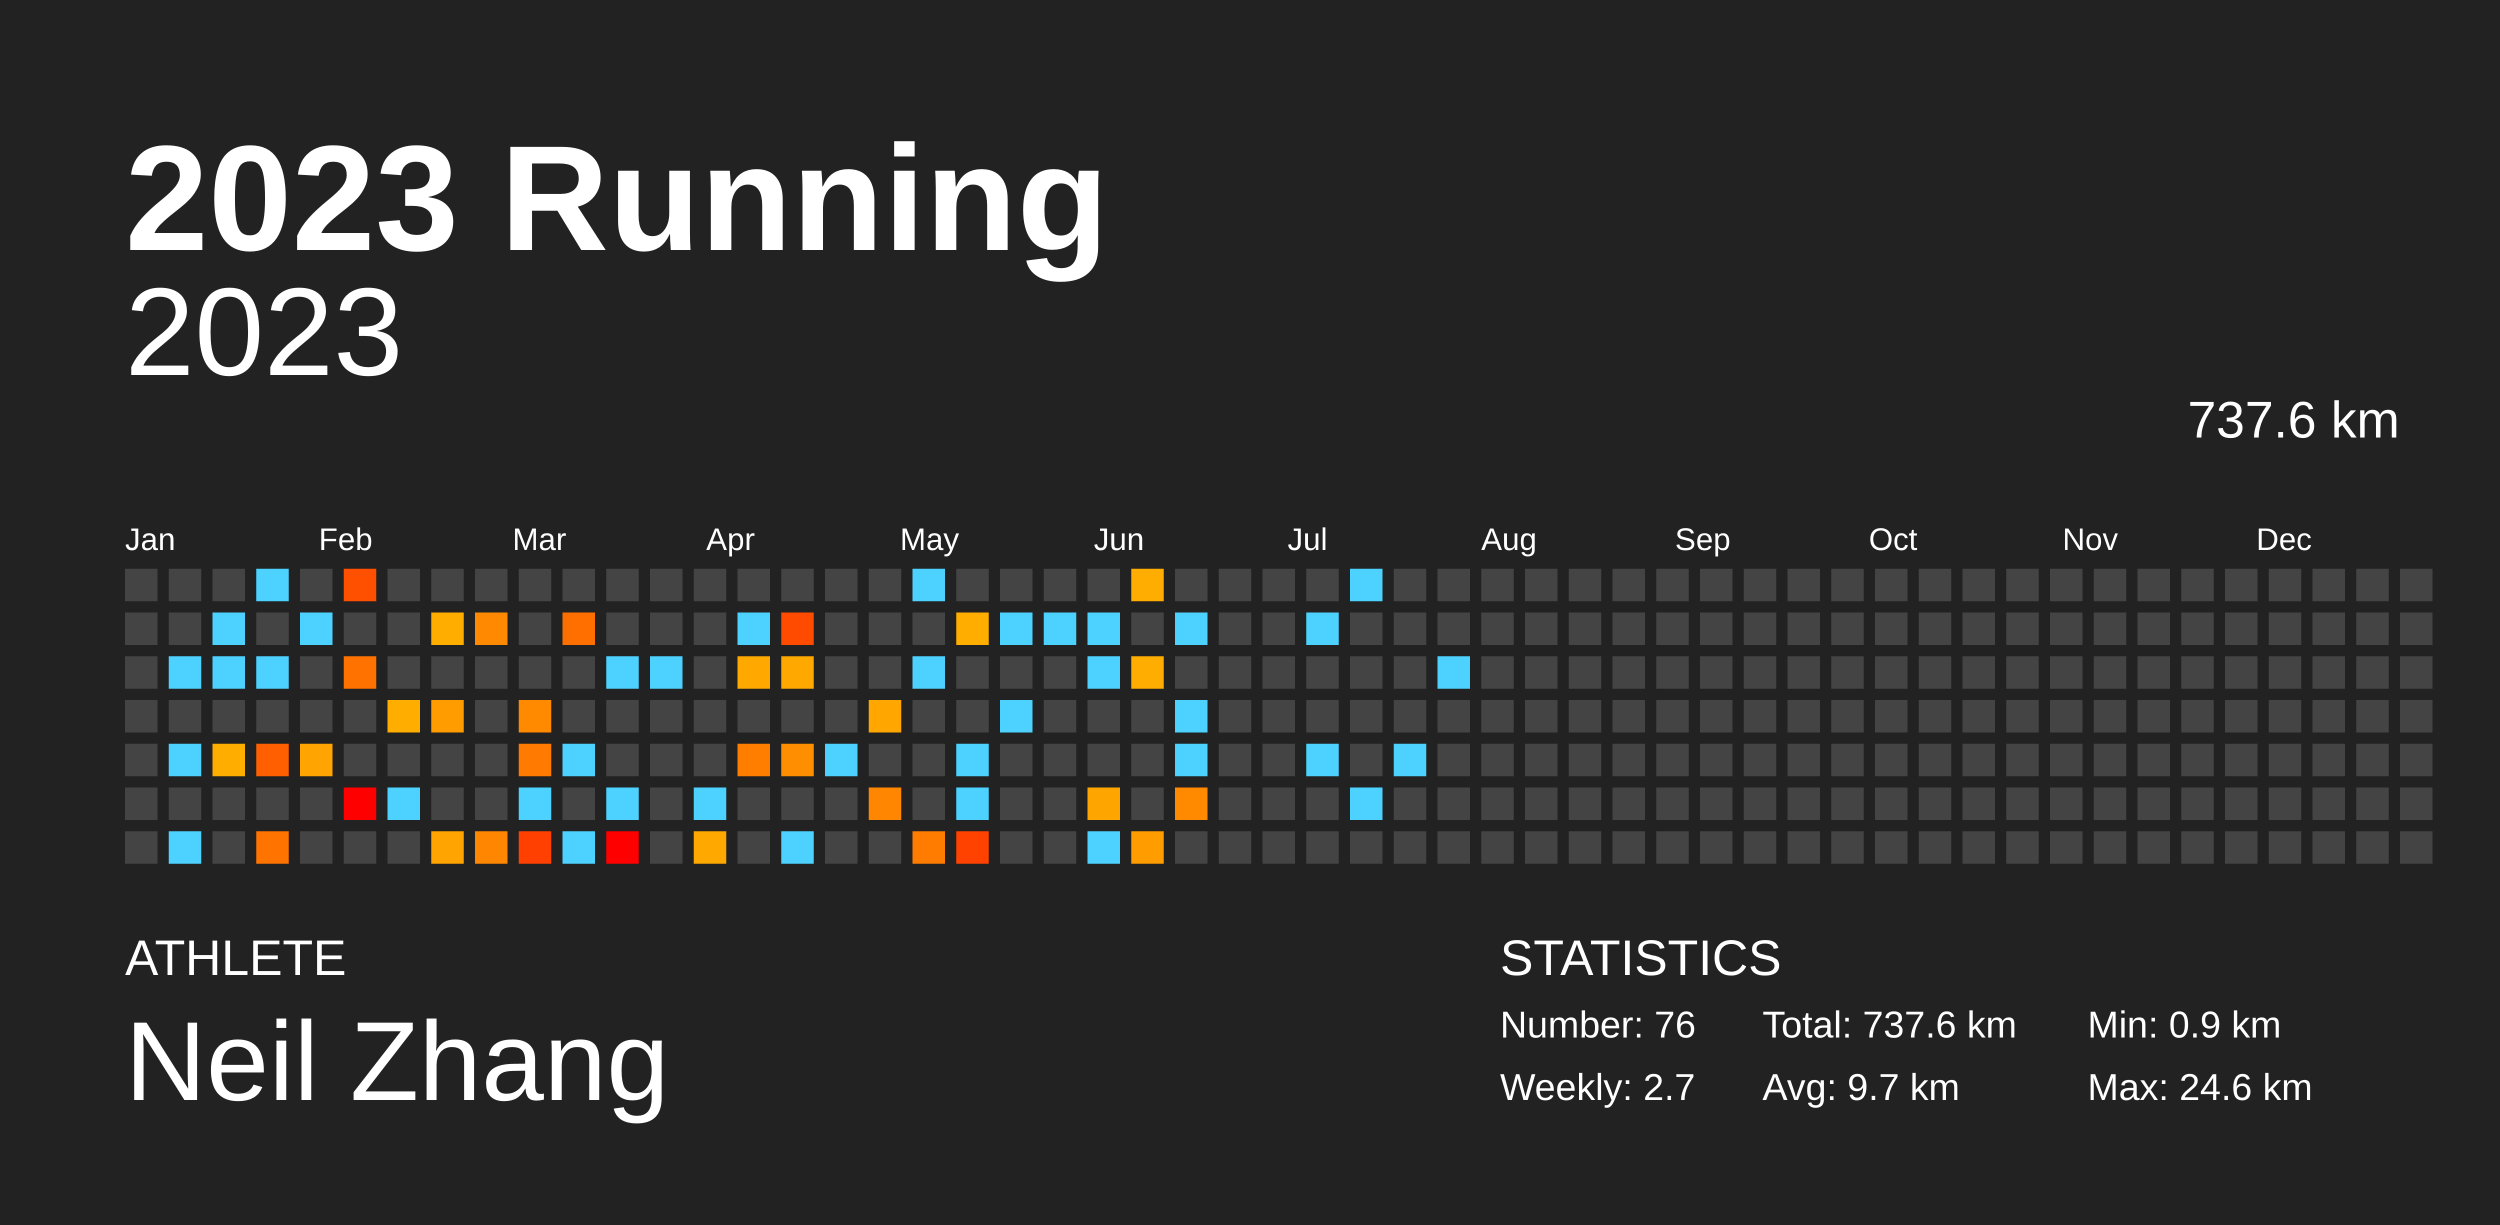
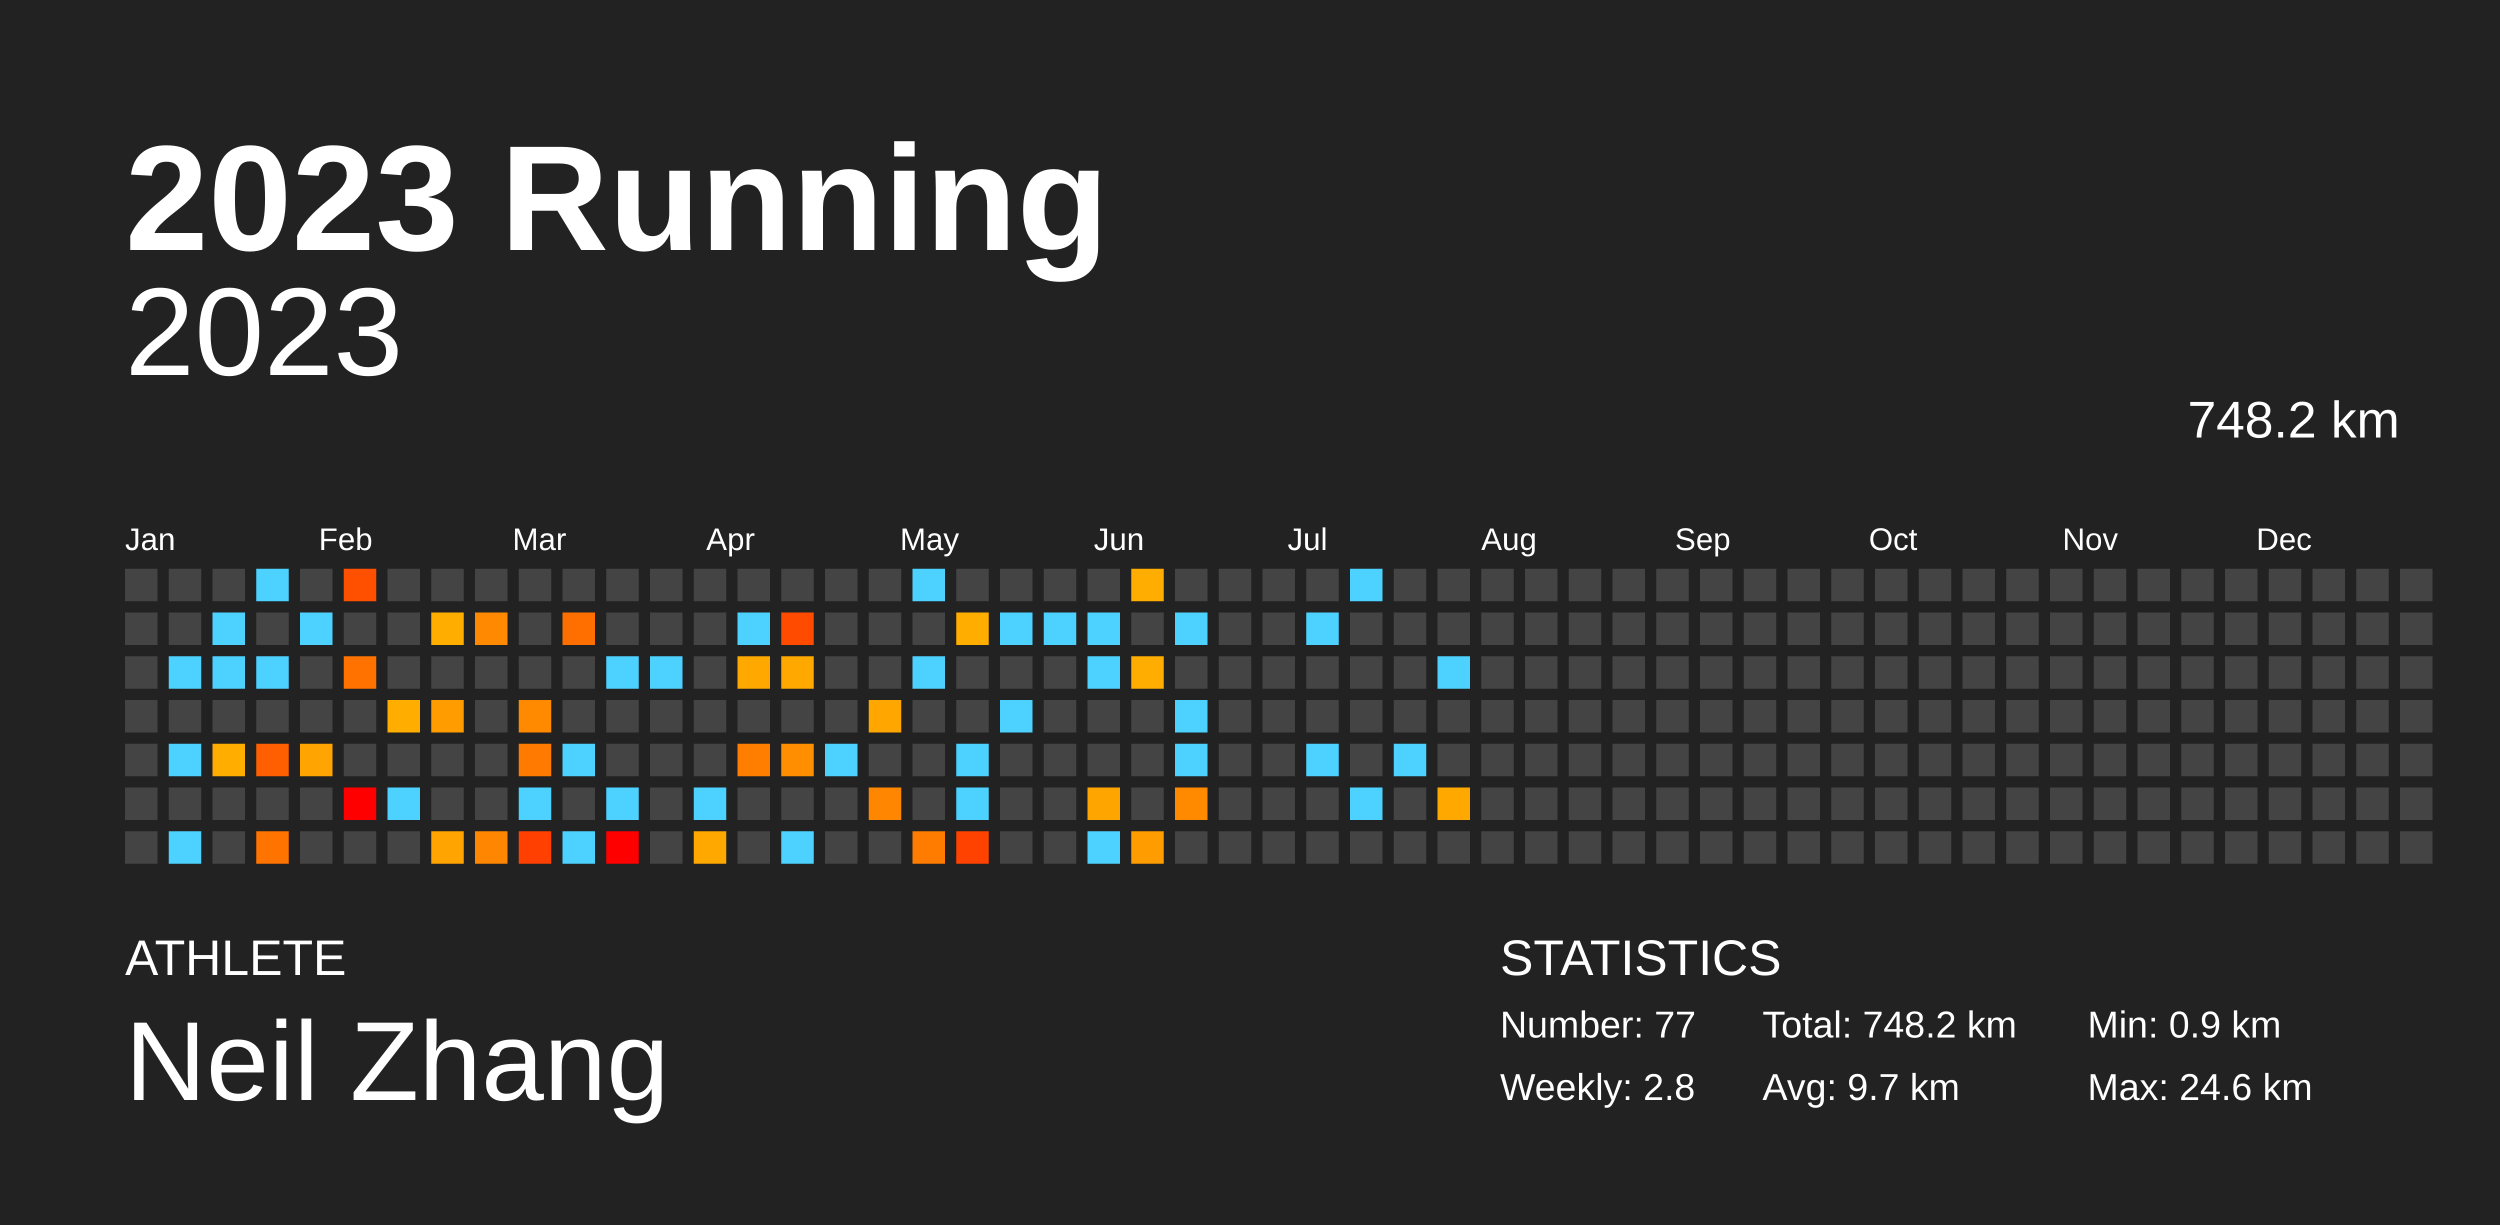
<svg xmlns="http://www.w3.org/2000/svg" baseProfile="full" height="98mm" version="1.1" viewBox="0,0,200,98" width="200mm">
  <defs />
  <rect fill="#222222" height="98" width="200" x="0" y="0" />
  <text fill="#FFFFFF" style="font-size:12px; font-family:Arial; font-weight:bold;" x="10" y="20">2023 Running</text>
  <text fill="#FFFFFF" style="font-size:4px; font-family:Arial" x="10" y="78">ATHLETE</text>
  <text fill="#FFFFFF" style="font-size:9px; font-family:Arial" x="10" y="88">Neil Zhang</text>
  <text fill="#FFFFFF" style="font-size:4px; font-family:Arial" x="120" y="78">STATISTICS</text>
-   <text fill="#FFFFFF" style="font-size:3px; font-family:Arial" x="120" y="83">Number: 76</text>
-   <text fill="#FFFFFF" style="font-size:3px; font-family:Arial" x="120" y="88">Weekly: 2.7</text>
-   <text fill="#FFFFFF" style="font-size:3px; font-family:Arial" x="141" y="83">Total: 737.6 km</text>
+   <text fill="#FFFFFF" style="font-size:3px; font-family:Arial" x="120" y="83">Number: 77</text>
+   <text fill="#FFFFFF" style="font-size:3px; font-family:Arial" x="120" y="88">Weekly: 2.8</text>
+   <text fill="#FFFFFF" style="font-size:3px; font-family:Arial" x="141" y="83">Total: 748.2 km</text>
  <text fill="#FFFFFF" style="font-size:3px; font-family:Arial" x="141" y="88">Avg: 9.7 km</text>
  <text fill="#FFFFFF" style="font-size:3px; font-family:Arial" x="167" y="83">Min: 0.9 km</text>
  <text fill="#FFFFFF" style="font-size:3px; font-family:Arial" x="167" y="88">Max: 24.6 km</text>
  <text alignment-baseline="hanging" fill="#FFFFFF" style="font-size:10.0px; font-family:Arial;" x="10" y="30">2023</text>
-   <text alignment-baseline="hanging" fill="#FFFFFF" style="font-size:4.125px; font-family:Arial;" x="175" y="35">737.6 km</text>
+   <text alignment-baseline="hanging" fill="#FFFFFF" style="font-size:4.125px; font-family:Arial;" x="175" y="35">748.2 km</text>
  <text fill="#FFFFFF" style="font-size:2.5px; font-family:Arial" x="10.0" y="44">Jan</text>
  <text fill="#FFFFFF" style="font-size:2.5px; font-family:Arial" x="25.5" y="44">Feb</text>
  <text fill="#FFFFFF" style="font-size:2.5px; font-family:Arial" x="41.0" y="44">Mar</text>
  <text fill="#FFFFFF" style="font-size:2.5px; font-family:Arial" x="56.5" y="44">Apr</text>
  <text fill="#FFFFFF" style="font-size:2.5px; font-family:Arial" x="72.0" y="44">May</text>
  <text fill="#FFFFFF" style="font-size:2.5px; font-family:Arial" x="87.5" y="44">Jun</text>
  <text fill="#FFFFFF" style="font-size:2.5px; font-family:Arial" x="103.0" y="44">Jul</text>
  <text fill="#FFFFFF" style="font-size:2.5px; font-family:Arial" x="118.5" y="44">Aug</text>
  <text fill="#FFFFFF" style="font-size:2.5px; font-family:Arial" x="134.0" y="44">Sep</text>
  <text fill="#FFFFFF" style="font-size:2.5px; font-family:Arial" x="149.5" y="44">Oct</text>
  <text fill="#FFFFFF" style="font-size:2.5px; font-family:Arial" x="165.0" y="44">Nov</text>
  <text fill="#FFFFFF" style="font-size:2.5px; font-family:Arial" x="180.5" y="44">Dec</text>
  <rect fill="#444444" height="2.6" width="2.6" x="10.0" y="45.5" />
  <rect fill="#444444" height="2.6" width="2.6" x="10.0" y="49.0" />
  <rect fill="#444444" height="2.6" width="2.6" x="10.0" y="52.5" />
  <rect fill="#444444" height="2.6" width="2.6" x="10.0" y="56.0" />
  <rect fill="#444444" height="2.6" width="2.6" x="10.0" y="59.5" />
  <rect fill="#444444" height="2.6" width="2.6" x="10.0" y="63.0" />
  <rect fill="#444444" height="2.6" width="2.6" x="10.0" y="66.5" />
  <rect fill="#444444" height="2.6" width="2.6" x="13.5" y="45.5" />
  <rect fill="#444444" height="2.6" width="2.6" x="13.5" y="49.0" />
  <rect fill="#4dd2ff" height="2.6" width="2.6" x="13.5" y="52.5" />
  <rect fill="#444444" height="2.6" width="2.6" x="13.5" y="56.0" />
  <rect fill="#4dd2ff" height="2.6" width="2.6" x="13.5" y="59.5" />
  <rect fill="#444444" height="2.6" width="2.6" x="13.5" y="63.0" />
  <rect fill="#4dd2ff" height="2.6" width="2.6" x="13.5" y="66.5" />
  <rect fill="#444444" height="2.6" width="2.6" x="17.0" y="45.5" />
  <rect fill="#4dd2ff" height="2.6" width="2.6" x="17.0" y="49.0" />
  <rect fill="#4dd2ff" height="2.6" width="2.6" x="17.0" y="52.5" />
  <rect fill="#444444" height="2.6" width="2.6" x="17.0" y="56.0" />
  <rect fill="#ffae00" height="2.6" width="2.6" x="17.0" y="59.5" />
  <rect fill="#444444" height="2.6" width="2.6" x="17.0" y="63.0" />
  <rect fill="#444444" height="2.6" width="2.6" x="17.0" y="66.5" />
  <rect fill="#4dd2ff" height="2.6" width="2.6" x="20.5" y="45.5" />
  <rect fill="#444444" height="2.6" width="2.6" x="20.5" y="49.0" />
  <rect fill="#4dd2ff" height="2.6" width="2.6" x="20.5" y="52.5" />
  <rect fill="#444444" height="2.6" width="2.6" x="20.5" y="56.0" />
  <rect fill="#ff5f00" height="2.6" width="2.6" x="20.5" y="59.5" />
  <rect fill="#444444" height="2.6" width="2.6" x="20.5" y="63.0" />
  <rect fill="#ff7400" height="2.6" width="2.6" x="20.5" y="66.5" />
  <rect fill="#444444" height="2.6" width="2.6" x="24.0" y="45.5" />
  <rect fill="#4dd2ff" height="2.6" width="2.6" x="24.0" y="49.0" />
  <rect fill="#444444" height="2.6" width="2.6" x="24.0" y="52.5" />
  <rect fill="#444444" height="2.6" width="2.6" x="24.0" y="56.0" />
  <rect fill="#ffa400" height="2.6" width="2.6" x="24.0" y="59.5" />
  <rect fill="#444444" height="2.6" width="2.6" x="24.0" y="63.0" />
  <rect fill="#444444" height="2.6" width="2.6" x="24.0" y="66.5" />
  <rect fill="#ff5000" height="2.6" width="2.6" x="27.5" y="45.5" />
  <rect fill="#444444" height="2.6" width="2.6" x="27.5" y="49.0" />
  <rect fill="#ff7200" height="2.6" width="2.6" x="27.5" y="52.5" />
  <rect fill="#444444" height="2.6" width="2.6" x="27.5" y="56.0" />
  <rect fill="#444444" height="2.6" width="2.6" x="27.5" y="59.5" />
  <rect fill="red" height="2.6" width="2.6" x="27.5" y="63.0" />
  <rect fill="#444444" height="2.6" width="2.6" x="27.5" y="66.5" />
  <rect fill="#444444" height="2.6" width="2.6" x="31.0" y="45.5" />
  <rect fill="#444444" height="2.6" width="2.6" x="31.0" y="49.0" />
  <rect fill="#444444" height="2.6" width="2.6" x="31.0" y="52.5" />
  <rect fill="#ffae00" height="2.6" width="2.6" x="31.0" y="56.0" />
  <rect fill="#444444" height="2.6" width="2.6" x="31.0" y="59.5" />
  <rect fill="#4dd2ff" height="2.6" width="2.6" x="31.0" y="63.0" />
  <rect fill="#444444" height="2.6" width="2.6" x="31.0" y="66.5" />
  <rect fill="#444444" height="2.6" width="2.6" x="34.5" y="45.5" />
  <rect fill="#ffae00" height="2.6" width="2.6" x="34.5" y="49.0" />
  <rect fill="#444444" height="2.6" width="2.6" x="34.5" y="52.5" />
  <rect fill="#ff9c00" height="2.6" width="2.6" x="34.5" y="56.0" />
  <rect fill="#444444" height="2.6" width="2.6" x="34.5" y="59.5" />
  <rect fill="#444444" height="2.6" width="2.6" x="34.5" y="63.0" />
  <rect fill="#ffa400" height="2.6" width="2.6" x="34.5" y="66.5" />
  <rect fill="#444444" height="2.6" width="2.6" x="38.0" y="45.5" />
  <rect fill="#ff8900" height="2.6" width="2.6" x="38.0" y="49.0" />
  <rect fill="#444444" height="2.6" width="2.6" x="38.0" y="52.5" />
  <rect fill="#444444" height="2.6" width="2.6" x="38.0" y="56.0" />
  <rect fill="#444444" height="2.6" width="2.6" x="38.0" y="59.5" />
  <rect fill="#444444" height="2.6" width="2.6" x="38.0" y="63.0" />
  <rect fill="#ff8600" height="2.6" width="2.6" x="38.0" y="66.5" />
  <rect fill="#444444" height="2.6" width="2.6" x="41.5" y="45.5" />
  <rect fill="#444444" height="2.6" width="2.6" x="41.5" y="49.0" />
  <rect fill="#444444" height="2.6" width="2.6" x="41.5" y="52.5" />
  <rect fill="#ff8a00" height="2.6" width="2.6" x="41.5" y="56.0" />
  <rect fill="#ff7a00" height="2.6" width="2.6" x="41.5" y="59.5" />
  <rect fill="#4dd2ff" height="2.6" width="2.6" x="41.5" y="63.0" />
  <rect fill="#ff4000" height="2.6" width="2.6" x="41.5" y="66.5" />
  <rect fill="#444444" height="2.6" width="2.6" x="45.0" y="45.5" />
  <rect fill="#ff6f00" height="2.6" width="2.6" x="45.0" y="49.0" />
  <rect fill="#444444" height="2.6" width="2.6" x="45.0" y="52.5" />
  <rect fill="#444444" height="2.6" width="2.6" x="45.0" y="56.0" />
  <rect fill="#4dd2ff" height="2.6" width="2.6" x="45.0" y="59.5" />
  <rect fill="#444444" height="2.6" width="2.6" x="45.0" y="63.0" />
  <rect fill="#4dd2ff" height="2.6" width="2.6" x="45.0" y="66.5" />
  <rect fill="#444444" height="2.6" width="2.6" x="48.5" y="45.5" />
  <rect fill="#444444" height="2.6" width="2.6" x="48.5" y="49.0" />
  <rect fill="#4dd2ff" height="2.6" width="2.6" x="48.5" y="52.5" />
  <rect fill="#444444" height="2.6" width="2.6" x="48.5" y="56.0" />
  <rect fill="#444444" height="2.6" width="2.6" x="48.5" y="59.5" />
  <rect fill="#4dd2ff" height="2.6" width="2.6" x="48.5" y="63.0" />
  <rect fill="red" height="2.6" width="2.6" x="48.5" y="66.5" />
  <rect fill="#444444" height="2.6" width="2.6" x="52.0" y="45.5" />
  <rect fill="#444444" height="2.6" width="2.6" x="52.0" y="49.0" />
  <rect fill="#4dd2ff" height="2.6" width="2.6" x="52.0" y="52.5" />
  <rect fill="#444444" height="2.6" width="2.6" x="52.0" y="56.0" />
  <rect fill="#444444" height="2.6" width="2.6" x="52.0" y="59.5" />
  <rect fill="#444444" height="2.6" width="2.6" x="52.0" y="63.0" />
  <rect fill="#444444" height="2.6" width="2.6" x="52.0" y="66.5" />
  <rect fill="#444444" height="2.6" width="2.6" x="55.5" y="45.5" />
  <rect fill="#444444" height="2.6" width="2.6" x="55.5" y="49.0" />
  <rect fill="#444444" height="2.6" width="2.6" x="55.5" y="52.5" />
  <rect fill="#444444" height="2.6" width="2.6" x="55.5" y="56.0" />
  <rect fill="#444444" height="2.6" width="2.6" x="55.5" y="59.5" />
  <rect fill="#4dd2ff" height="2.6" width="2.6" x="55.5" y="63.0" />
  <rect fill="#ffa800" height="2.6" width="2.6" x="55.5" y="66.5" />
  <rect fill="#444444" height="2.6" width="2.6" x="59.0" y="45.5" />
  <rect fill="#4dd2ff" height="2.6" width="2.6" x="59.0" y="49.0" />
  <rect fill="#ffa800" height="2.6" width="2.6" x="59.0" y="52.5" />
  <rect fill="#444444" height="2.6" width="2.6" x="59.0" y="56.0" />
  <rect fill="#ff7e00" height="2.6" width="2.6" x="59.0" y="59.5" />
  <rect fill="#444444" height="2.6" width="2.6" x="59.0" y="63.0" />
  <rect fill="#444444" height="2.6" width="2.6" x="59.0" y="66.5" />
  <rect fill="#444444" height="2.6" width="2.6" x="62.5" y="45.5" />
  <rect fill="#ff4b00" height="2.6" width="2.6" x="62.5" y="49.0" />
  <rect fill="#ffa800" height="2.6" width="2.6" x="62.5" y="52.5" />
  <rect fill="#444444" height="2.6" width="2.6" x="62.5" y="56.0" />
  <rect fill="#ff8f00" height="2.6" width="2.6" x="62.5" y="59.5" />
  <rect fill="#444444" height="2.6" width="2.6" x="62.5" y="63.0" />
  <rect fill="#4dd2ff" height="2.6" width="2.6" x="62.5" y="66.5" />
  <rect fill="#444444" height="2.6" width="2.6" x="66.0" y="45.5" />
  <rect fill="#444444" height="2.6" width="2.6" x="66.0" y="49.0" />
  <rect fill="#444444" height="2.6" width="2.6" x="66.0" y="52.5" />
  <rect fill="#444444" height="2.6" width="2.6" x="66.0" y="56.0" />
  <rect fill="#4dd2ff" height="2.6" width="2.6" x="66.0" y="59.5" />
  <rect fill="#444444" height="2.6" width="2.6" x="66.0" y="63.0" />
  <rect fill="#444444" height="2.6" width="2.6" x="66.0" y="66.5" />
  <rect fill="#444444" height="2.6" width="2.6" x="69.5" y="45.5" />
  <rect fill="#444444" height="2.6" width="2.6" x="69.5" y="49.0" />
  <rect fill="#444444" height="2.6" width="2.6" x="69.5" y="52.5" />
  <rect fill="#ffa700" height="2.6" width="2.6" x="69.5" y="56.0" />
  <rect fill="#444444" height="2.6" width="2.6" x="69.5" y="59.5" />
  <rect fill="#ff8600" height="2.6" width="2.6" x="69.5" y="63.0" />
  <rect fill="#444444" height="2.6" width="2.6" x="69.5" y="66.5" />
  <rect fill="#4dd2ff" height="2.6" width="2.6" x="73.0" y="45.5" />
  <rect fill="#444444" height="2.6" width="2.6" x="73.0" y="49.0" />
  <rect fill="#4dd2ff" height="2.6" width="2.6" x="73.0" y="52.5" />
  <rect fill="#444444" height="2.6" width="2.6" x="73.0" y="56.0" />
  <rect fill="#444444" height="2.6" width="2.6" x="73.0" y="59.5" />
  <rect fill="#444444" height="2.6" width="2.6" x="73.0" y="63.0" />
  <rect fill="#ff7c00" height="2.6" width="2.6" x="73.0" y="66.5" />
  <rect fill="#444444" height="2.6" width="2.6" x="76.5" y="45.5" />
  <rect fill="#ffae00" height="2.6" width="2.6" x="76.5" y="49.0" />
  <rect fill="#444444" height="2.6" width="2.6" x="76.5" y="52.5" />
  <rect fill="#444444" height="2.6" width="2.6" x="76.5" y="56.0" />
  <rect fill="#4dd2ff" height="2.6" width="2.6" x="76.5" y="59.5" />
  <rect fill="#4dd2ff" height="2.6" width="2.6" x="76.5" y="63.0" />
  <rect fill="#ff4200" height="2.6" width="2.6" x="76.5" y="66.5" />
  <rect fill="#444444" height="2.6" width="2.6" x="80.0" y="45.5" />
  <rect fill="#4dd2ff" height="2.6" width="2.6" x="80.0" y="49.0" />
  <rect fill="#444444" height="2.6" width="2.6" x="80.0" y="52.5" />
  <rect fill="#4dd2ff" height="2.6" width="2.6" x="80.0" y="56.0" />
  <rect fill="#444444" height="2.6" width="2.6" x="80.0" y="59.5" />
  <rect fill="#444444" height="2.6" width="2.6" x="80.0" y="63.0" />
  <rect fill="#444444" height="2.6" width="2.6" x="80.0" y="66.5" />
  <rect fill="#444444" height="2.6" width="2.6" x="83.5" y="45.5" />
  <rect fill="#4dd2ff" height="2.6" width="2.6" x="83.5" y="49.0" />
  <rect fill="#444444" height="2.6" width="2.6" x="83.5" y="52.5" />
  <rect fill="#444444" height="2.6" width="2.6" x="83.5" y="56.0" />
  <rect fill="#444444" height="2.6" width="2.6" x="83.5" y="59.5" />
  <rect fill="#444444" height="2.6" width="2.6" x="83.5" y="63.0" />
  <rect fill="#444444" height="2.6" width="2.6" x="83.5" y="66.5" />
  <rect fill="#444444" height="2.6" width="2.6" x="87.0" y="45.5" />
  <rect fill="#4dd2ff" height="2.6" width="2.6" x="87.0" y="49.0" />
  <rect fill="#4dd2ff" height="2.6" width="2.6" x="87.0" y="52.5" />
  <rect fill="#444444" height="2.6" width="2.6" x="87.0" y="56.0" />
  <rect fill="#444444" height="2.6" width="2.6" x="87.0" y="59.5" />
  <rect fill="#ffa500" height="2.6" width="2.6" x="87.0" y="63.0" />
  <rect fill="#4dd2ff" height="2.6" width="2.6" x="87.0" y="66.5" />
  <rect fill="#ffad00" height="2.6" width="2.6" x="90.5" y="45.5" />
  <rect fill="#444444" height="2.6" width="2.6" x="90.5" y="49.0" />
  <rect fill="#ffad00" height="2.6" width="2.6" x="90.5" y="52.5" />
  <rect fill="#444444" height="2.6" width="2.6" x="90.5" y="56.0" />
  <rect fill="#444444" height="2.6" width="2.6" x="90.5" y="59.5" />
  <rect fill="#444444" height="2.6" width="2.6" x="90.5" y="63.0" />
  <rect fill="#ff9c00" height="2.6" width="2.6" x="90.5" y="66.5" />
  <rect fill="#444444" height="2.6" width="2.6" x="94.0" y="45.5" />
  <rect fill="#4dd2ff" height="2.6" width="2.6" x="94.0" y="49.0" />
  <rect fill="#444444" height="2.6" width="2.6" x="94.0" y="52.5" />
  <rect fill="#4dd2ff" height="2.6" width="2.6" x="94.0" y="56.0" />
  <rect fill="#4dd2ff" height="2.6" width="2.6" x="94.0" y="59.5" />
  <rect fill="#ff8a00" height="2.6" width="2.6" x="94.0" y="63.0" />
  <rect fill="#444444" height="2.6" width="2.6" x="94.0" y="66.5" />
  <rect fill="#444444" height="2.6" width="2.6" x="97.5" y="45.5" />
  <rect fill="#444444" height="2.6" width="2.6" x="97.5" y="49.0" />
  <rect fill="#444444" height="2.6" width="2.6" x="97.5" y="52.5" />
  <rect fill="#444444" height="2.6" width="2.6" x="97.5" y="56.0" />
  <rect fill="#444444" height="2.6" width="2.6" x="97.5" y="59.5" />
  <rect fill="#444444" height="2.6" width="2.6" x="97.5" y="63.0" />
  <rect fill="#444444" height="2.6" width="2.6" x="97.5" y="66.5" />
  <rect fill="#444444" height="2.6" width="2.6" x="101.0" y="45.5" />
  <rect fill="#444444" height="2.6" width="2.6" x="101.0" y="49.0" />
  <rect fill="#444444" height="2.6" width="2.6" x="101.0" y="52.5" />
  <rect fill="#444444" height="2.6" width="2.6" x="101.0" y="56.0" />
  <rect fill="#444444" height="2.6" width="2.6" x="101.0" y="59.5" />
  <rect fill="#444444" height="2.6" width="2.6" x="101.0" y="63.0" />
  <rect fill="#444444" height="2.6" width="2.6" x="101.0" y="66.5" />
  <rect fill="#444444" height="2.6" width="2.6" x="104.5" y="45.5" />
  <rect fill="#4dd2ff" height="2.6" width="2.6" x="104.5" y="49.0" />
  <rect fill="#444444" height="2.6" width="2.6" x="104.5" y="52.5" />
  <rect fill="#444444" height="2.6" width="2.6" x="104.5" y="56.0" />
  <rect fill="#4dd2ff" height="2.6" width="2.6" x="104.5" y="59.5" />
  <rect fill="#444444" height="2.6" width="2.6" x="104.5" y="63.0" />
  <rect fill="#444444" height="2.6" width="2.6" x="104.5" y="66.5" />
  <rect fill="#4dd2ff" height="2.6" width="2.6" x="108.0" y="45.5" />
  <rect fill="#444444" height="2.6" width="2.6" x="108.0" y="49.0" />
  <rect fill="#444444" height="2.6" width="2.6" x="108.0" y="52.5" />
  <rect fill="#444444" height="2.6" width="2.6" x="108.0" y="56.0" />
  <rect fill="#444444" height="2.6" width="2.6" x="108.0" y="59.5" />
  <rect fill="#4dd2ff" height="2.6" width="2.6" x="108.0" y="63.0" />
  <rect fill="#444444" height="2.6" width="2.6" x="108.0" y="66.5" />
  <rect fill="#444444" height="2.6" width="2.6" x="111.5" y="45.5" />
  <rect fill="#444444" height="2.6" width="2.6" x="111.5" y="49.0" />
  <rect fill="#444444" height="2.6" width="2.6" x="111.5" y="52.5" />
  <rect fill="#444444" height="2.6" width="2.6" x="111.5" y="56.0" />
  <rect fill="#4dd2ff" height="2.6" width="2.6" x="111.5" y="59.5" />
  <rect fill="#444444" height="2.6" width="2.6" x="111.5" y="63.0" />
  <rect fill="#444444" height="2.6" width="2.6" x="111.5" y="66.5" />
  <rect fill="#444444" height="2.6" width="2.6" x="115.0" y="45.5" />
  <rect fill="#444444" height="2.6" width="2.6" x="115.0" y="49.0" />
  <rect fill="#4dd2ff" height="2.6" width="2.6" x="115.0" y="52.5" />
  <rect fill="#444444" height="2.6" width="2.6" x="115.0" y="56.0" />
  <rect fill="#444444" height="2.6" width="2.6" x="115.0" y="59.5" />
-   <rect fill="#444444" height="2.6" width="2.6" x="115.0" y="63.0" />
+   <rect fill="#ffa800" height="2.6" width="2.6" x="115.0" y="63.0" />
  <rect fill="#444444" height="2.6" width="2.6" x="115.0" y="66.5" />
  <rect fill="#444444" height="2.6" width="2.6" x="118.5" y="45.5" />
  <rect fill="#444444" height="2.6" width="2.6" x="118.5" y="49.0" />
  <rect fill="#444444" height="2.6" width="2.6" x="118.5" y="52.5" />
  <rect fill="#444444" height="2.6" width="2.6" x="118.5" y="56.0" />
  <rect fill="#444444" height="2.6" width="2.6" x="118.5" y="59.5" />
  <rect fill="#444444" height="2.6" width="2.6" x="118.5" y="63.0" />
  <rect fill="#444444" height="2.6" width="2.6" x="118.5" y="66.5" />
  <rect fill="#444444" height="2.6" width="2.6" x="122.0" y="45.5" />
  <rect fill="#444444" height="2.6" width="2.6" x="122.0" y="49.0" />
  <rect fill="#444444" height="2.6" width="2.6" x="122.0" y="52.5" />
  <rect fill="#444444" height="2.6" width="2.6" x="122.0" y="56.0" />
  <rect fill="#444444" height="2.6" width="2.6" x="122.0" y="59.5" />
  <rect fill="#444444" height="2.6" width="2.6" x="122.0" y="63.0" />
  <rect fill="#444444" height="2.6" width="2.6" x="122.0" y="66.5" />
  <rect fill="#444444" height="2.6" width="2.6" x="125.5" y="45.5" />
  <rect fill="#444444" height="2.6" width="2.6" x="125.5" y="49.0" />
  <rect fill="#444444" height="2.6" width="2.6" x="125.5" y="52.5" />
  <rect fill="#444444" height="2.6" width="2.6" x="125.5" y="56.0" />
  <rect fill="#444444" height="2.6" width="2.6" x="125.5" y="59.5" />
  <rect fill="#444444" height="2.6" width="2.6" x="125.5" y="63.0" />
  <rect fill="#444444" height="2.6" width="2.6" x="125.5" y="66.5" />
  <rect fill="#444444" height="2.6" width="2.6" x="129.0" y="45.5" />
  <rect fill="#444444" height="2.6" width="2.6" x="129.0" y="49.0" />
  <rect fill="#444444" height="2.6" width="2.6" x="129.0" y="52.5" />
  <rect fill="#444444" height="2.6" width="2.6" x="129.0" y="56.0" />
  <rect fill="#444444" height="2.6" width="2.6" x="129.0" y="59.5" />
  <rect fill="#444444" height="2.6" width="2.6" x="129.0" y="63.0" />
  <rect fill="#444444" height="2.6" width="2.6" x="129.0" y="66.5" />
  <rect fill="#444444" height="2.6" width="2.6" x="132.5" y="45.5" />
  <rect fill="#444444" height="2.6" width="2.6" x="132.5" y="49.0" />
  <rect fill="#444444" height="2.6" width="2.6" x="132.5" y="52.5" />
  <rect fill="#444444" height="2.6" width="2.6" x="132.5" y="56.0" />
  <rect fill="#444444" height="2.6" width="2.6" x="132.5" y="59.5" />
  <rect fill="#444444" height="2.6" width="2.6" x="132.5" y="63.0" />
  <rect fill="#444444" height="2.6" width="2.6" x="132.5" y="66.5" />
  <rect fill="#444444" height="2.6" width="2.6" x="136.0" y="45.5" />
  <rect fill="#444444" height="2.6" width="2.6" x="136.0" y="49.0" />
  <rect fill="#444444" height="2.6" width="2.6" x="136.0" y="52.5" />
  <rect fill="#444444" height="2.6" width="2.6" x="136.0" y="56.0" />
  <rect fill="#444444" height="2.6" width="2.6" x="136.0" y="59.5" />
  <rect fill="#444444" height="2.6" width="2.6" x="136.0" y="63.0" />
  <rect fill="#444444" height="2.6" width="2.6" x="136.0" y="66.5" />
  <rect fill="#444444" height="2.6" width="2.6" x="139.5" y="45.5" />
  <rect fill="#444444" height="2.6" width="2.6" x="139.5" y="49.0" />
  <rect fill="#444444" height="2.6" width="2.6" x="139.5" y="52.5" />
  <rect fill="#444444" height="2.6" width="2.6" x="139.5" y="56.0" />
  <rect fill="#444444" height="2.6" width="2.6" x="139.5" y="59.5" />
  <rect fill="#444444" height="2.6" width="2.6" x="139.5" y="63.0" />
  <rect fill="#444444" height="2.6" width="2.6" x="139.5" y="66.5" />
  <rect fill="#444444" height="2.6" width="2.6" x="143.0" y="45.5" />
  <rect fill="#444444" height="2.6" width="2.6" x="143.0" y="49.0" />
  <rect fill="#444444" height="2.6" width="2.6" x="143.0" y="52.5" />
  <rect fill="#444444" height="2.6" width="2.6" x="143.0" y="56.0" />
  <rect fill="#444444" height="2.6" width="2.6" x="143.0" y="59.5" />
  <rect fill="#444444" height="2.6" width="2.6" x="143.0" y="63.0" />
  <rect fill="#444444" height="2.6" width="2.6" x="143.0" y="66.5" />
  <rect fill="#444444" height="2.6" width="2.6" x="146.5" y="45.5" />
  <rect fill="#444444" height="2.6" width="2.6" x="146.5" y="49.0" />
  <rect fill="#444444" height="2.6" width="2.6" x="146.5" y="52.5" />
  <rect fill="#444444" height="2.6" width="2.6" x="146.5" y="56.0" />
  <rect fill="#444444" height="2.6" width="2.6" x="146.5" y="59.5" />
  <rect fill="#444444" height="2.6" width="2.6" x="146.5" y="63.0" />
  <rect fill="#444444" height="2.6" width="2.6" x="146.5" y="66.5" />
  <rect fill="#444444" height="2.6" width="2.6" x="150.0" y="45.5" />
  <rect fill="#444444" height="2.6" width="2.6" x="150.0" y="49.0" />
  <rect fill="#444444" height="2.6" width="2.6" x="150.0" y="52.5" />
  <rect fill="#444444" height="2.6" width="2.6" x="150.0" y="56.0" />
  <rect fill="#444444" height="2.6" width="2.6" x="150.0" y="59.5" />
  <rect fill="#444444" height="2.6" width="2.6" x="150.0" y="63.0" />
  <rect fill="#444444" height="2.6" width="2.6" x="150.0" y="66.5" />
  <rect fill="#444444" height="2.6" width="2.6" x="153.5" y="45.5" />
  <rect fill="#444444" height="2.6" width="2.6" x="153.5" y="49.0" />
  <rect fill="#444444" height="2.6" width="2.6" x="153.5" y="52.5" />
  <rect fill="#444444" height="2.6" width="2.6" x="153.5" y="56.0" />
  <rect fill="#444444" height="2.6" width="2.6" x="153.5" y="59.5" />
  <rect fill="#444444" height="2.6" width="2.6" x="153.5" y="63.0" />
  <rect fill="#444444" height="2.6" width="2.6" x="153.5" y="66.5" />
  <rect fill="#444444" height="2.6" width="2.6" x="157.0" y="45.5" />
  <rect fill="#444444" height="2.6" width="2.6" x="157.0" y="49.0" />
  <rect fill="#444444" height="2.6" width="2.6" x="157.0" y="52.5" />
  <rect fill="#444444" height="2.6" width="2.6" x="157.0" y="56.0" />
  <rect fill="#444444" height="2.6" width="2.6" x="157.0" y="59.5" />
  <rect fill="#444444" height="2.6" width="2.6" x="157.0" y="63.0" />
  <rect fill="#444444" height="2.6" width="2.6" x="157.0" y="66.5" />
  <rect fill="#444444" height="2.6" width="2.6" x="160.5" y="45.5" />
  <rect fill="#444444" height="2.6" width="2.6" x="160.5" y="49.0" />
  <rect fill="#444444" height="2.6" width="2.6" x="160.5" y="52.5" />
  <rect fill="#444444" height="2.6" width="2.6" x="160.5" y="56.0" />
  <rect fill="#444444" height="2.6" width="2.6" x="160.5" y="59.5" />
  <rect fill="#444444" height="2.6" width="2.6" x="160.5" y="63.0" />
  <rect fill="#444444" height="2.6" width="2.6" x="160.5" y="66.5" />
  <rect fill="#444444" height="2.6" width="2.6" x="164.0" y="45.5" />
  <rect fill="#444444" height="2.6" width="2.6" x="164.0" y="49.0" />
  <rect fill="#444444" height="2.6" width="2.6" x="164.0" y="52.5" />
  <rect fill="#444444" height="2.6" width="2.6" x="164.0" y="56.0" />
  <rect fill="#444444" height="2.6" width="2.6" x="164.0" y="59.5" />
  <rect fill="#444444" height="2.6" width="2.6" x="164.0" y="63.0" />
  <rect fill="#444444" height="2.6" width="2.6" x="164.0" y="66.5" />
  <rect fill="#444444" height="2.6" width="2.6" x="167.5" y="45.5" />
  <rect fill="#444444" height="2.6" width="2.6" x="167.5" y="49.0" />
  <rect fill="#444444" height="2.6" width="2.6" x="167.5" y="52.5" />
  <rect fill="#444444" height="2.6" width="2.6" x="167.5" y="56.0" />
  <rect fill="#444444" height="2.6" width="2.6" x="167.5" y="59.5" />
  <rect fill="#444444" height="2.6" width="2.6" x="167.5" y="63.0" />
  <rect fill="#444444" height="2.6" width="2.6" x="167.5" y="66.5" />
  <rect fill="#444444" height="2.6" width="2.6" x="171.0" y="45.5" />
  <rect fill="#444444" height="2.6" width="2.6" x="171.0" y="49.0" />
  <rect fill="#444444" height="2.6" width="2.6" x="171.0" y="52.5" />
  <rect fill="#444444" height="2.6" width="2.6" x="171.0" y="56.0" />
  <rect fill="#444444" height="2.6" width="2.6" x="171.0" y="59.5" />
  <rect fill="#444444" height="2.6" width="2.6" x="171.0" y="63.0" />
  <rect fill="#444444" height="2.6" width="2.6" x="171.0" y="66.5" />
  <rect fill="#444444" height="2.6" width="2.6" x="174.5" y="45.5" />
  <rect fill="#444444" height="2.6" width="2.6" x="174.5" y="49.0" />
  <rect fill="#444444" height="2.6" width="2.6" x="174.5" y="52.5" />
  <rect fill="#444444" height="2.6" width="2.6" x="174.5" y="56.0" />
  <rect fill="#444444" height="2.6" width="2.6" x="174.5" y="59.5" />
  <rect fill="#444444" height="2.6" width="2.6" x="174.5" y="63.0" />
  <rect fill="#444444" height="2.6" width="2.6" x="174.5" y="66.5" />
  <rect fill="#444444" height="2.6" width="2.6" x="178.0" y="45.5" />
  <rect fill="#444444" height="2.6" width="2.6" x="178.0" y="49.0" />
  <rect fill="#444444" height="2.6" width="2.6" x="178.0" y="52.5" />
  <rect fill="#444444" height="2.6" width="2.6" x="178.0" y="56.0" />
  <rect fill="#444444" height="2.6" width="2.6" x="178.0" y="59.5" />
  <rect fill="#444444" height="2.6" width="2.6" x="178.0" y="63.0" />
  <rect fill="#444444" height="2.6" width="2.6" x="178.0" y="66.5" />
  <rect fill="#444444" height="2.6" width="2.6" x="181.5" y="45.5" />
  <rect fill="#444444" height="2.6" width="2.6" x="181.5" y="49.0" />
  <rect fill="#444444" height="2.6" width="2.6" x="181.5" y="52.5" />
  <rect fill="#444444" height="2.6" width="2.6" x="181.5" y="56.0" />
  <rect fill="#444444" height="2.6" width="2.6" x="181.5" y="59.5" />
  <rect fill="#444444" height="2.6" width="2.6" x="181.5" y="63.0" />
  <rect fill="#444444" height="2.6" width="2.6" x="181.5" y="66.5" />
  <rect fill="#444444" height="2.6" width="2.6" x="185.0" y="45.5" />
  <rect fill="#444444" height="2.6" width="2.6" x="185.0" y="49.0" />
  <rect fill="#444444" height="2.6" width="2.6" x="185.0" y="52.5" />
  <rect fill="#444444" height="2.6" width="2.6" x="185.0" y="56.0" />
  <rect fill="#444444" height="2.6" width="2.6" x="185.0" y="59.5" />
  <rect fill="#444444" height="2.6" width="2.6" x="185.0" y="63.0" />
  <rect fill="#444444" height="2.6" width="2.6" x="185.0" y="66.5" />
  <rect fill="#444444" height="2.6" width="2.6" x="188.5" y="45.5" />
  <rect fill="#444444" height="2.6" width="2.6" x="188.5" y="49.0" />
  <rect fill="#444444" height="2.6" width="2.6" x="188.5" y="52.5" />
  <rect fill="#444444" height="2.6" width="2.6" x="188.5" y="56.0" />
  <rect fill="#444444" height="2.6" width="2.6" x="188.5" y="59.5" />
  <rect fill="#444444" height="2.6" width="2.6" x="188.5" y="63.0" />
  <rect fill="#444444" height="2.6" width="2.6" x="188.5" y="66.5" />
  <rect fill="#444444" height="2.6" width="2.6" x="192.0" y="45.5" />
  <rect fill="#444444" height="2.6" width="2.6" x="192.0" y="49.0" />
  <rect fill="#444444" height="2.6" width="2.6" x="192.0" y="52.5" />
  <rect fill="#444444" height="2.6" width="2.6" x="192.0" y="56.0" />
  <rect fill="#444444" height="2.6" width="2.6" x="192.0" y="59.5" />
  <rect fill="#444444" height="2.6" width="2.6" x="192.0" y="63.0" />
  <rect fill="#444444" height="2.6" width="2.6" x="192.0" y="66.5" />
</svg>
